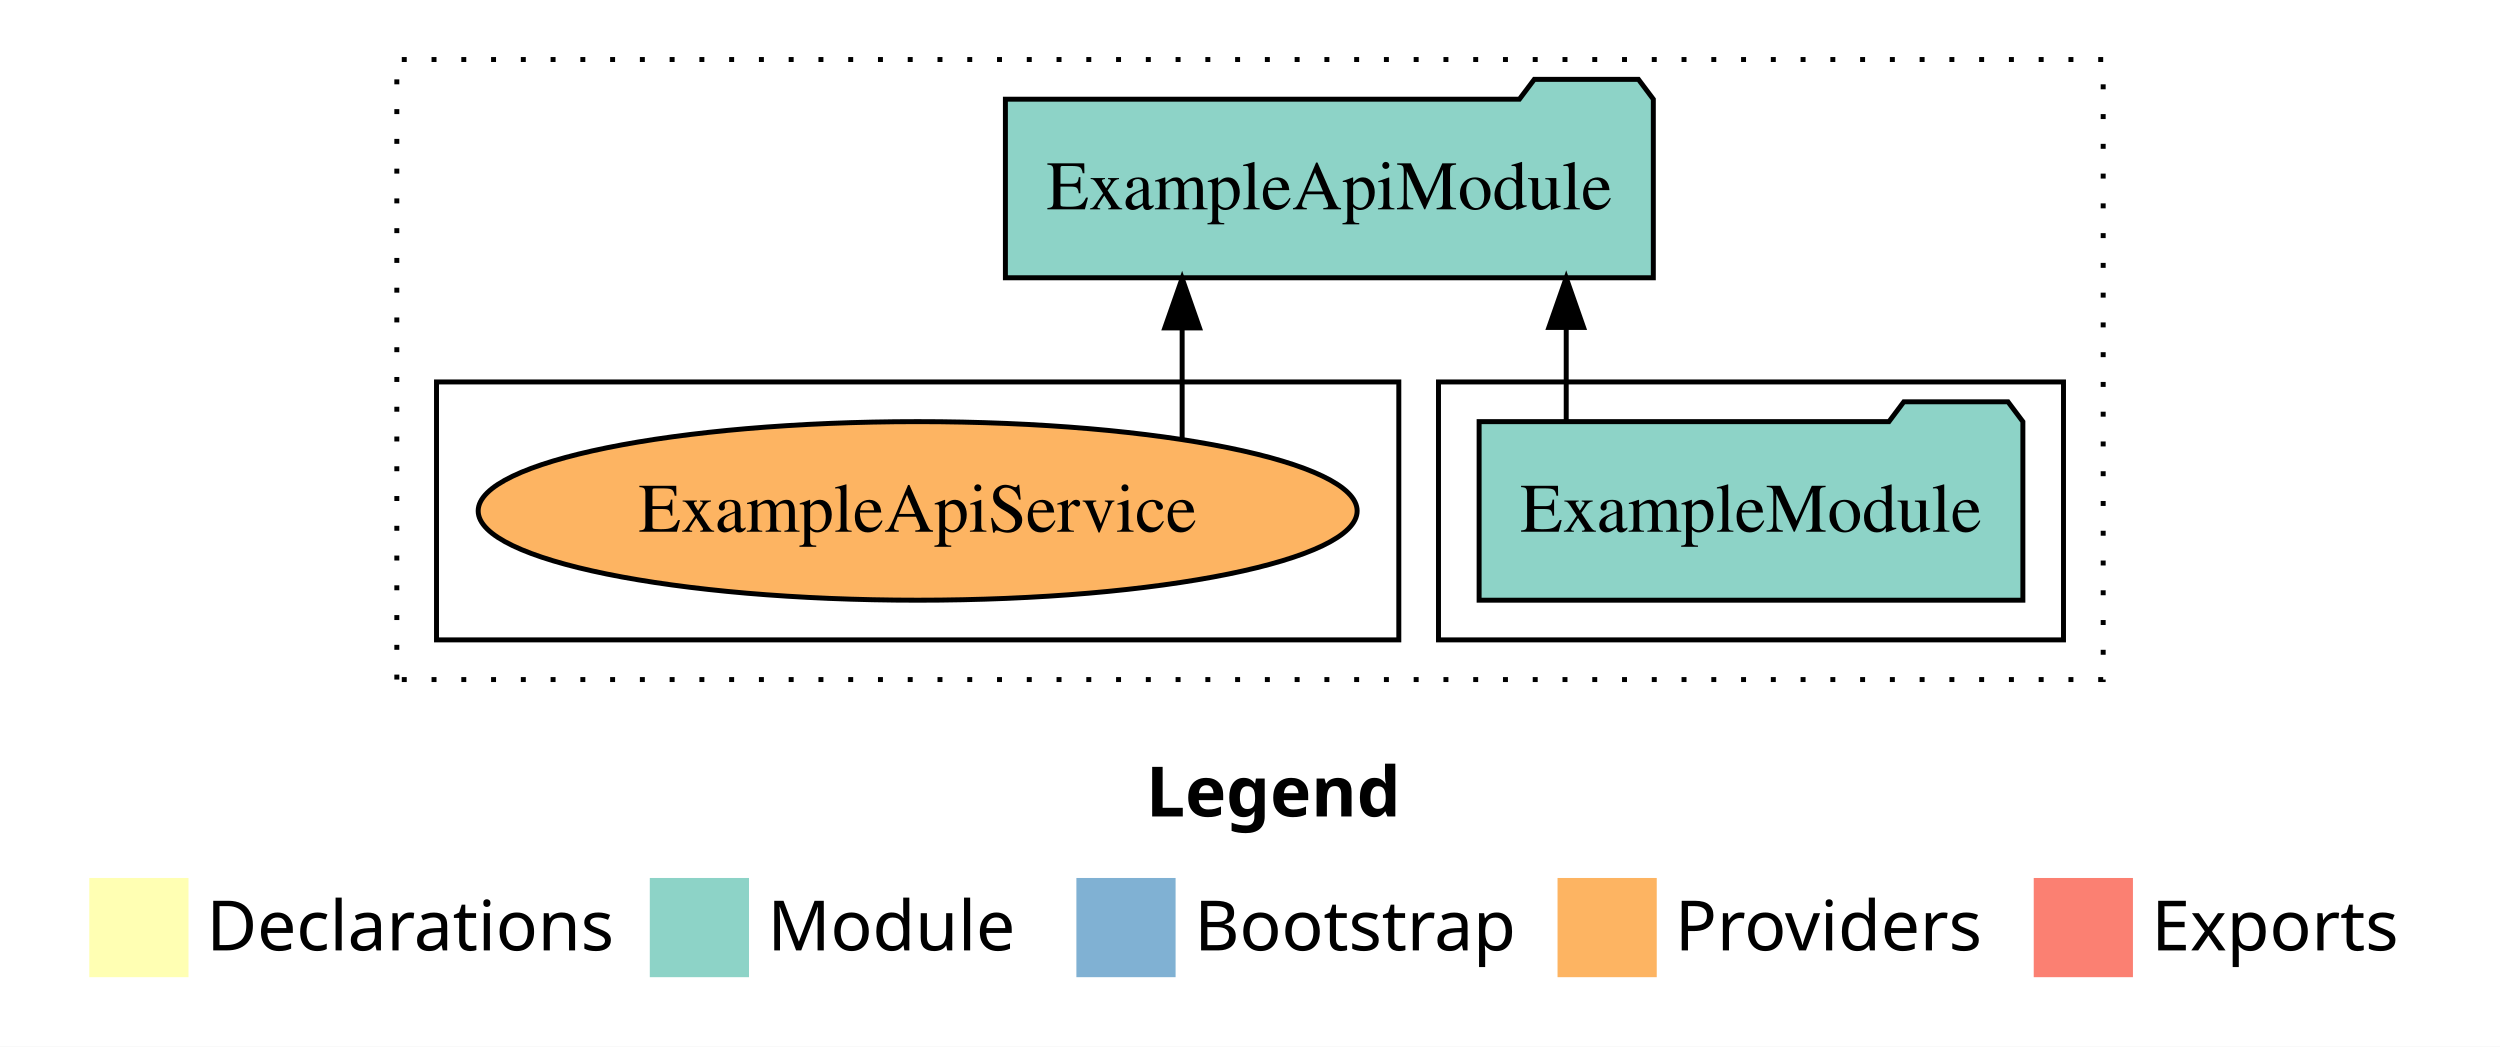
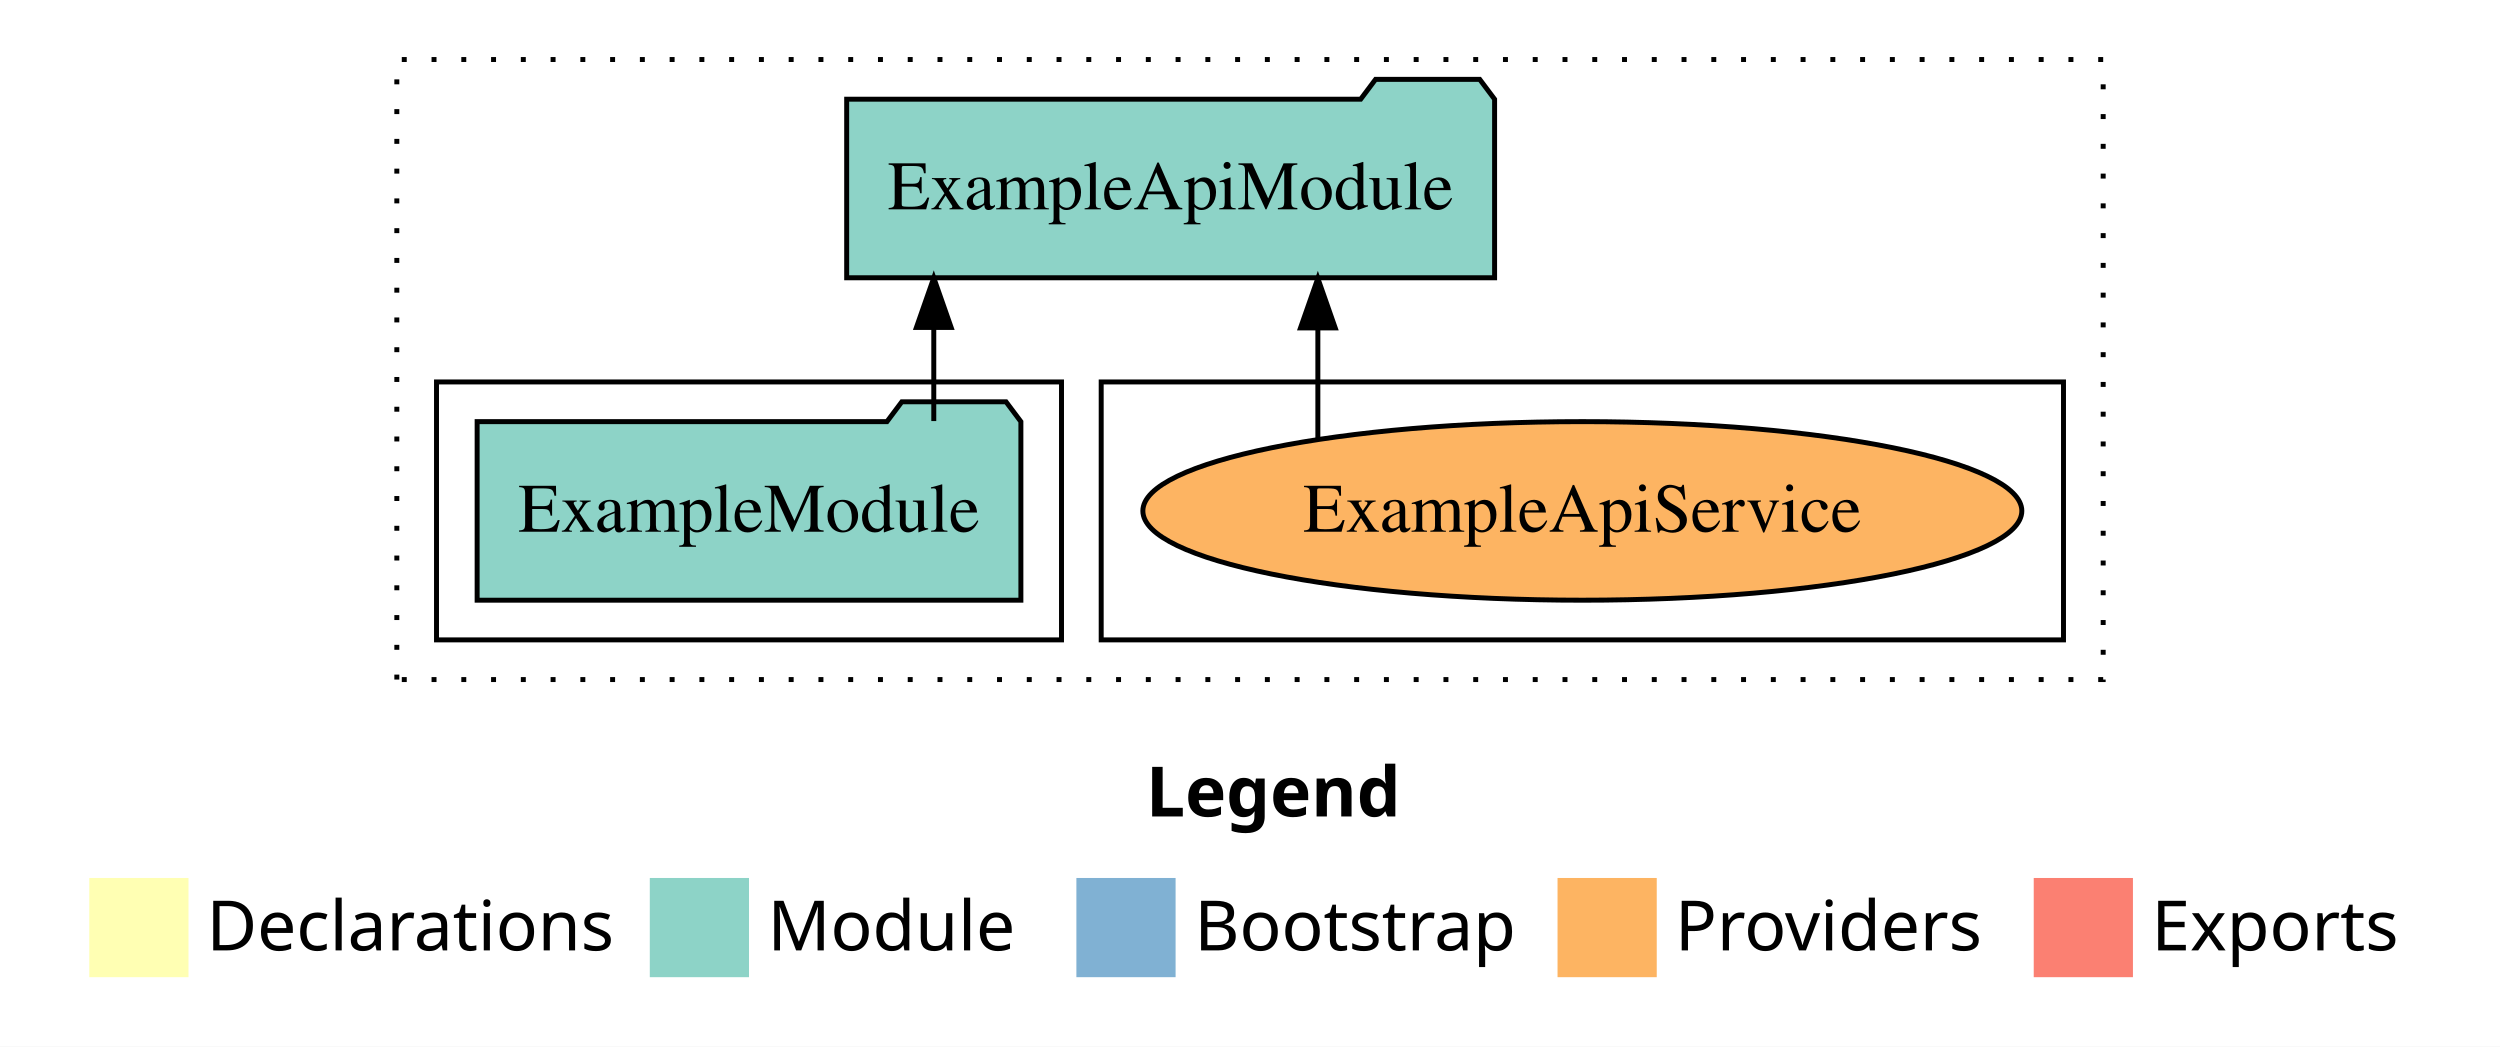
<svg xmlns="http://www.w3.org/2000/svg" width="504pt" height="211pt" viewBox="0.00 0.00 504.00 211.00">
  <g id="graph0" class="graph" transform="scale(1 1) rotate(0) translate(4 207)">
    <polygon fill="white" stroke="transparent" points="-4,4 -4,-207 500,-207 500,4 -4,4" />
    <text text-anchor="start" x="227.01" y="-42.4" font-family="Times-12" font-weight="bold" font-size="14.00">Legend</text>
    <polygon fill="#ffffb3" stroke="transparent" points="14,-10 14,-30 34,-30 34,-10 14,-10" />
    <text text-anchor="start" x="37.63" y="-15.4" font-family="Times-12" font-size="14.00">  Declarations</text>
    <polygon fill="#8dd3c7" stroke="transparent" points="127,-10 127,-30 147,-30 147,-10 127,-10" />
    <text text-anchor="start" x="150.73" y="-15.4" font-family="Times-12" font-size="14.00">  Module</text>
    <polygon fill="#80b1d3" stroke="transparent" points="213,-10 213,-30 233,-30 233,-10 213,-10" />
    <text text-anchor="start" x="236.78" y="-15.4" font-family="Times-12" font-size="14.00">  Bootstrap</text>
    <polygon fill="#fdb462" stroke="transparent" points="310,-10 310,-30 330,-30 330,-10 310,-10" />
    <text text-anchor="start" x="333.67" y="-15.4" font-family="Times-12" font-size="14.00">  Providers</text>
    <polygon fill="#fb8072" stroke="transparent" points="406,-10 406,-30 426,-30 426,-10 406,-10" />
    <text text-anchor="start" x="429.73" y="-15.4" font-family="Times-12" font-size="14.00">  Exports</text>
    <g id="clust1" class="cluster">
      <polygon fill="none" stroke="black" stroke-dasharray="1,5" points="76,-70 76,-195 420,-195 420,-70 76,-70" />
    </g>
+     <g id="clust6" class="cluster">
+       <polygon fill="none" stroke="black" points="218,-78 218,-130 412,-130 412,-78 218,-78" />
+     </g>
    <g id="clust3" class="cluster">
-       <polygon fill="none" stroke="black" points="286,-78 286,-130 412,-130 412,-78 286,-78" />
-     </g>
-     <g id="clust6" class="cluster">
-       <polygon fill="none" stroke="black" points="84,-78 84,-130 278,-130 278,-78 84,-78" />
+       <polygon fill="none" stroke="black" points="84,-78 84,-130 210,-130 210,-78 84,-78" />
    </g>
    <g id="node1" class="node">
-       <polygon fill="#8dd3c7" stroke="black" points="403.81,-122 400.81,-126 379.81,-126 376.81,-122 294.19,-122 294.19,-86 403.81,-86 403.81,-122" />
-       <text text-anchor="middle" x="349" y="-99.8" font-family="Times,serif" font-size="14.00">ExampleModule</text>
+       <polygon fill="#8dd3c7" stroke="black" points="201.81,-122 198.81,-126 177.81,-126 174.81,-122 92.19,-122 92.19,-86 201.81,-86 201.81,-122" />
+       <text text-anchor="middle" x="147" y="-99.8" font-family="Times,serif" font-size="14.00">ExampleModule</text>
    </g>
    <g id="node2" class="node">
-       <polygon fill="#8dd3c7" stroke="black" points="329.31,-187 326.31,-191 305.31,-191 302.31,-187 198.69,-187 198.69,-151 329.31,-151 329.31,-187" />
-       <text text-anchor="middle" x="264" y="-164.8" font-family="Times,serif" font-size="14.00">ExampleApiModule</text>
+       <polygon fill="#8dd3c7" stroke="black" points="297.31,-187 294.31,-191 273.31,-191 270.31,-187 166.69,-187 166.69,-151 297.31,-151 297.31,-187" />
+       <text text-anchor="middle" x="232" y="-164.8" font-family="Times,serif" font-size="14.00">ExampleApiModule</text>
    </g>
    <g id="edge1" class="edge">
-       <path fill="none" stroke="black" d="M311.75,-122.11C311.75,-122.11 311.75,-140.99 311.75,-140.99" />
-       <polygon fill="black" stroke="black" points="308.25,-140.99 311.75,-150.99 315.25,-140.99 308.25,-140.99" />
+       <path fill="none" stroke="black" d="M184.25,-122.11C184.25,-122.11 184.25,-140.99 184.25,-140.99" />
+       <polygon fill="black" stroke="black" points="180.75,-140.99 184.25,-150.99 187.75,-140.99 180.75,-140.99" />
    </g>
    <g id="node3" class="node">
-       <ellipse fill="#fdb462" stroke="black" cx="181" cy="-104" rx="88.6" ry="18" />
-       <text text-anchor="middle" x="181" y="-99.8" font-family="Times,serif" font-size="14.00">ExampleApiService</text>
+       <ellipse fill="#fdb462" stroke="black" cx="315" cy="-104" rx="88.6" ry="18" />
+       <text text-anchor="middle" x="315" y="-99.8" font-family="Times,serif" font-size="14.00">ExampleApiService</text>
    </g>
    <g id="edge2" class="edge">
-       <path fill="none" stroke="black" d="M234.32,-118.43C234.32,-118.43 234.32,-140.89 234.32,-140.89" />
-       <polygon fill="black" stroke="black" points="230.82,-140.89 234.32,-150.89 237.82,-140.89 230.82,-140.89" />
+       <path fill="none" stroke="black" d="M261.68,-118.43C261.68,-118.43 261.68,-140.89 261.68,-140.89" />
+       <polygon fill="black" stroke="black" points="258.18,-140.89 261.68,-150.89 265.18,-140.89 258.18,-140.89" />
    </g>
  </g>
</svg>
